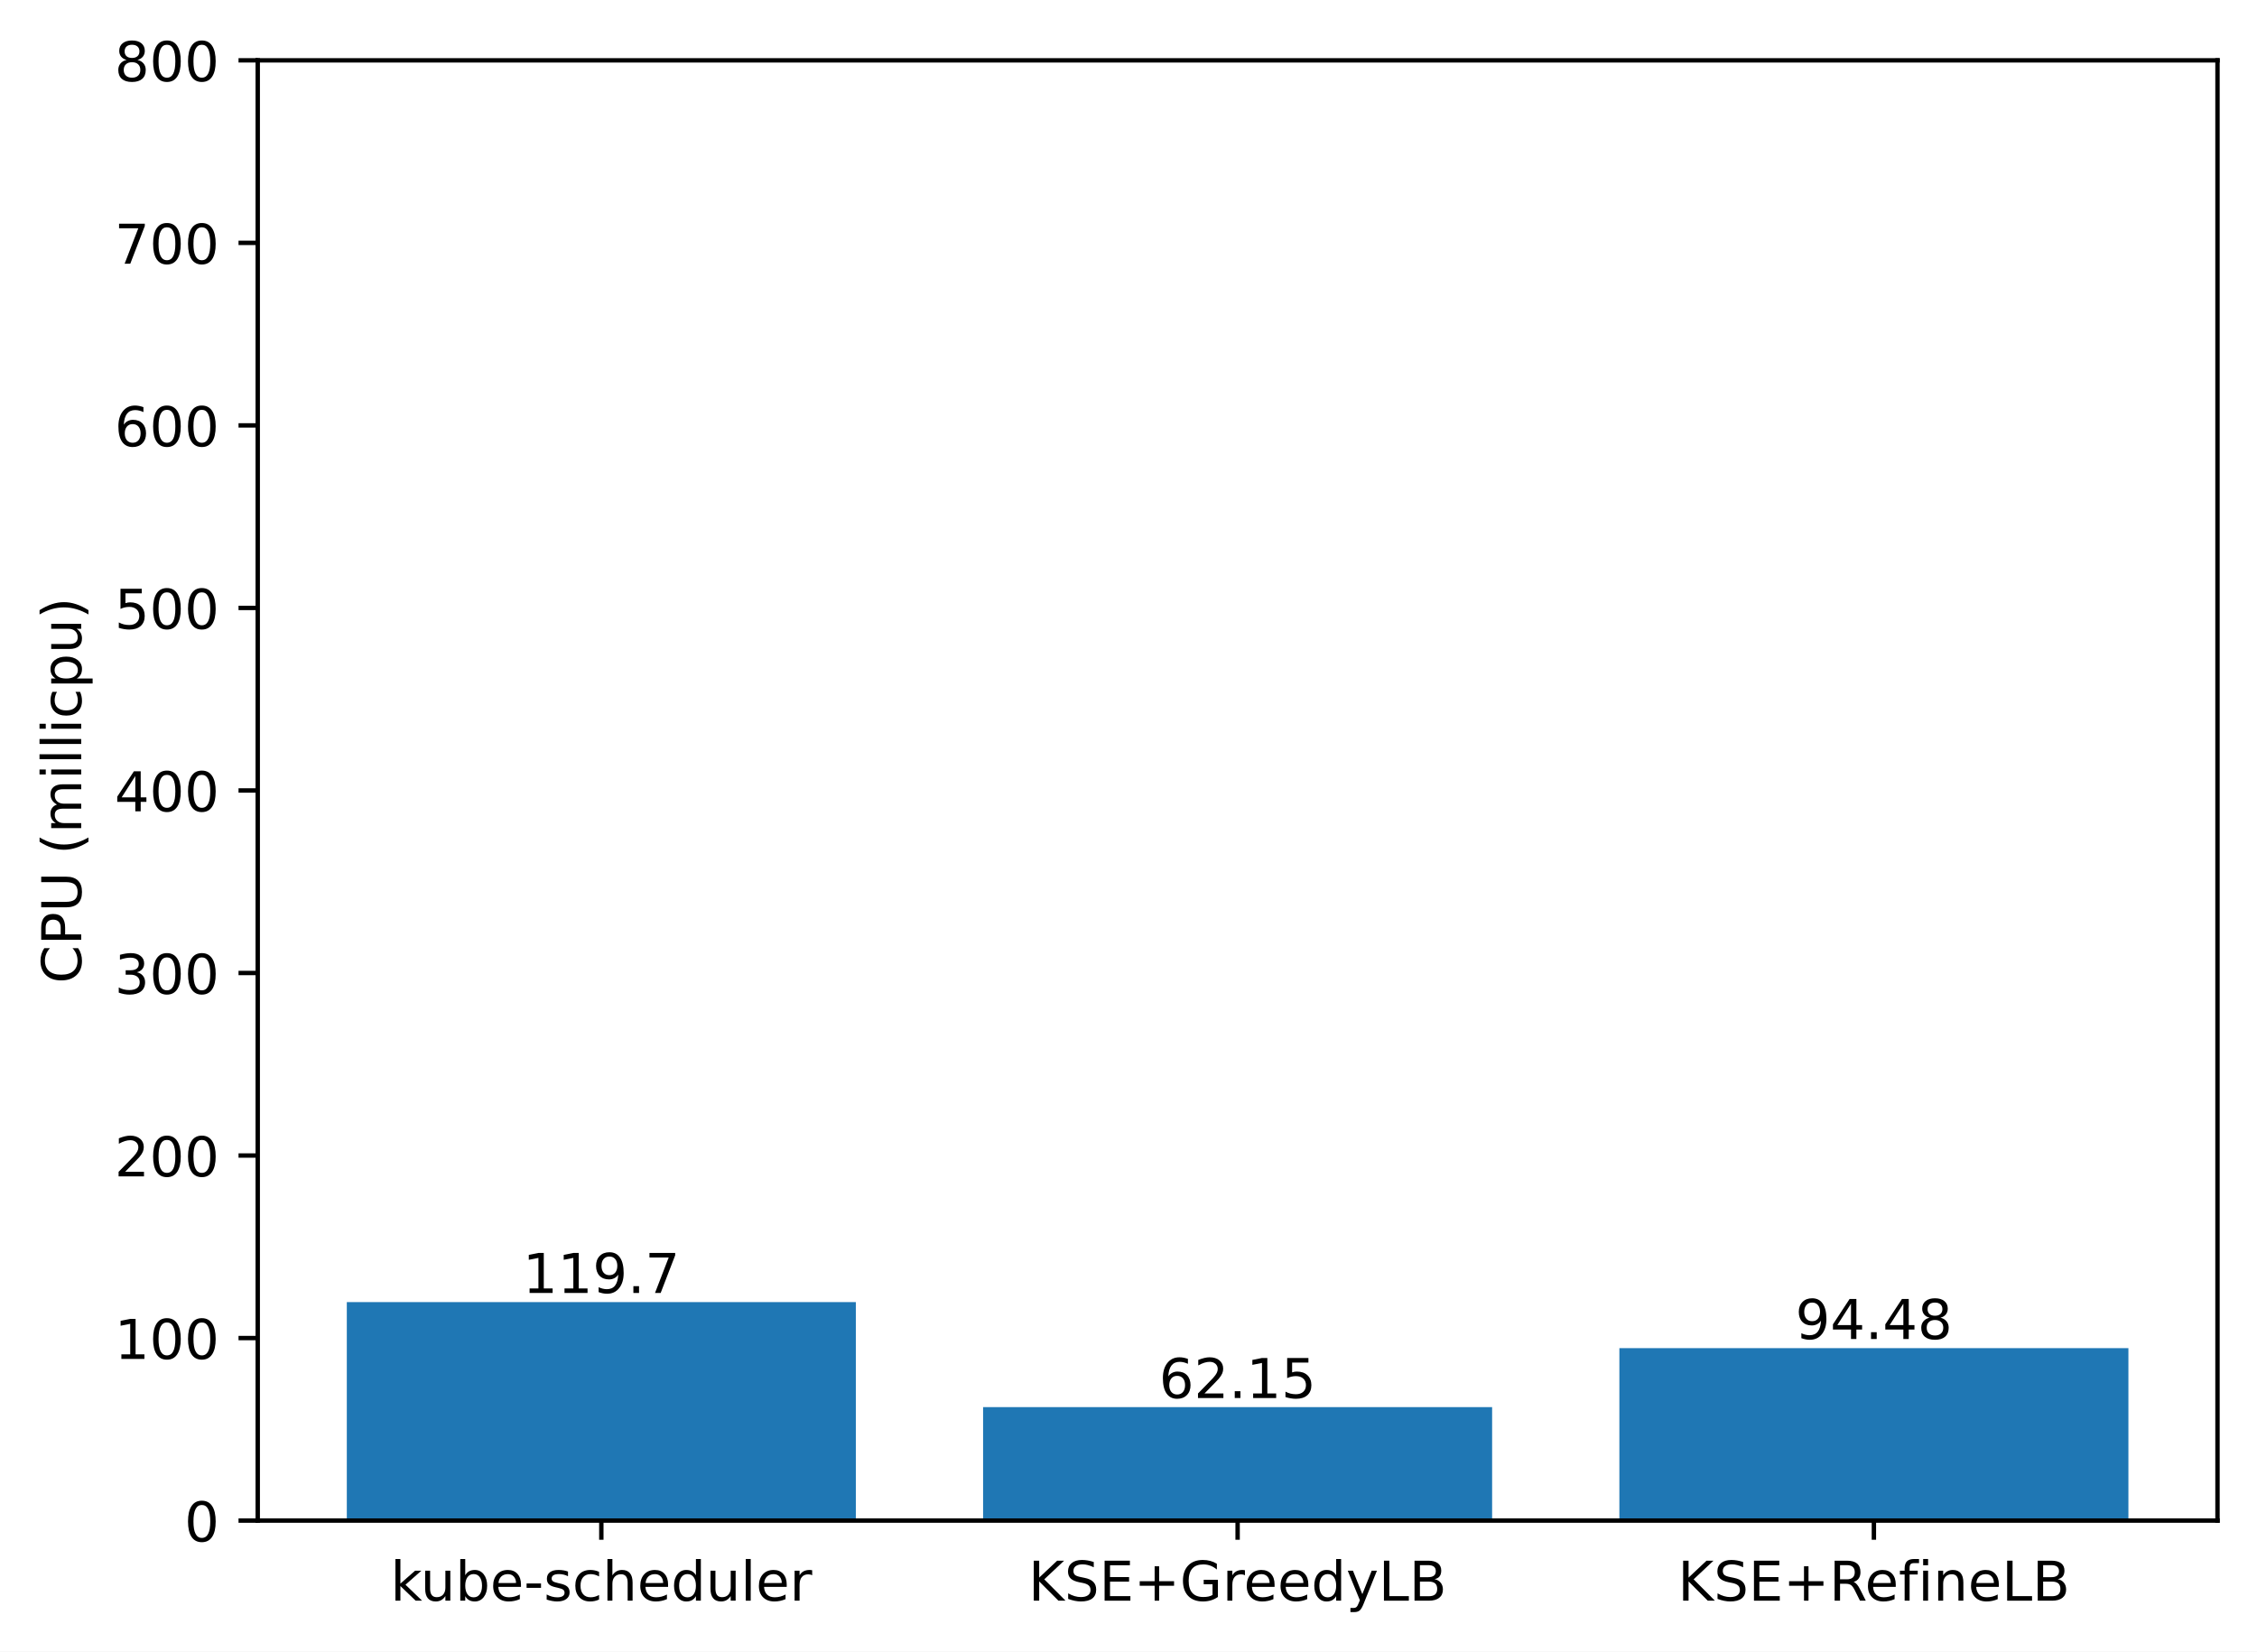
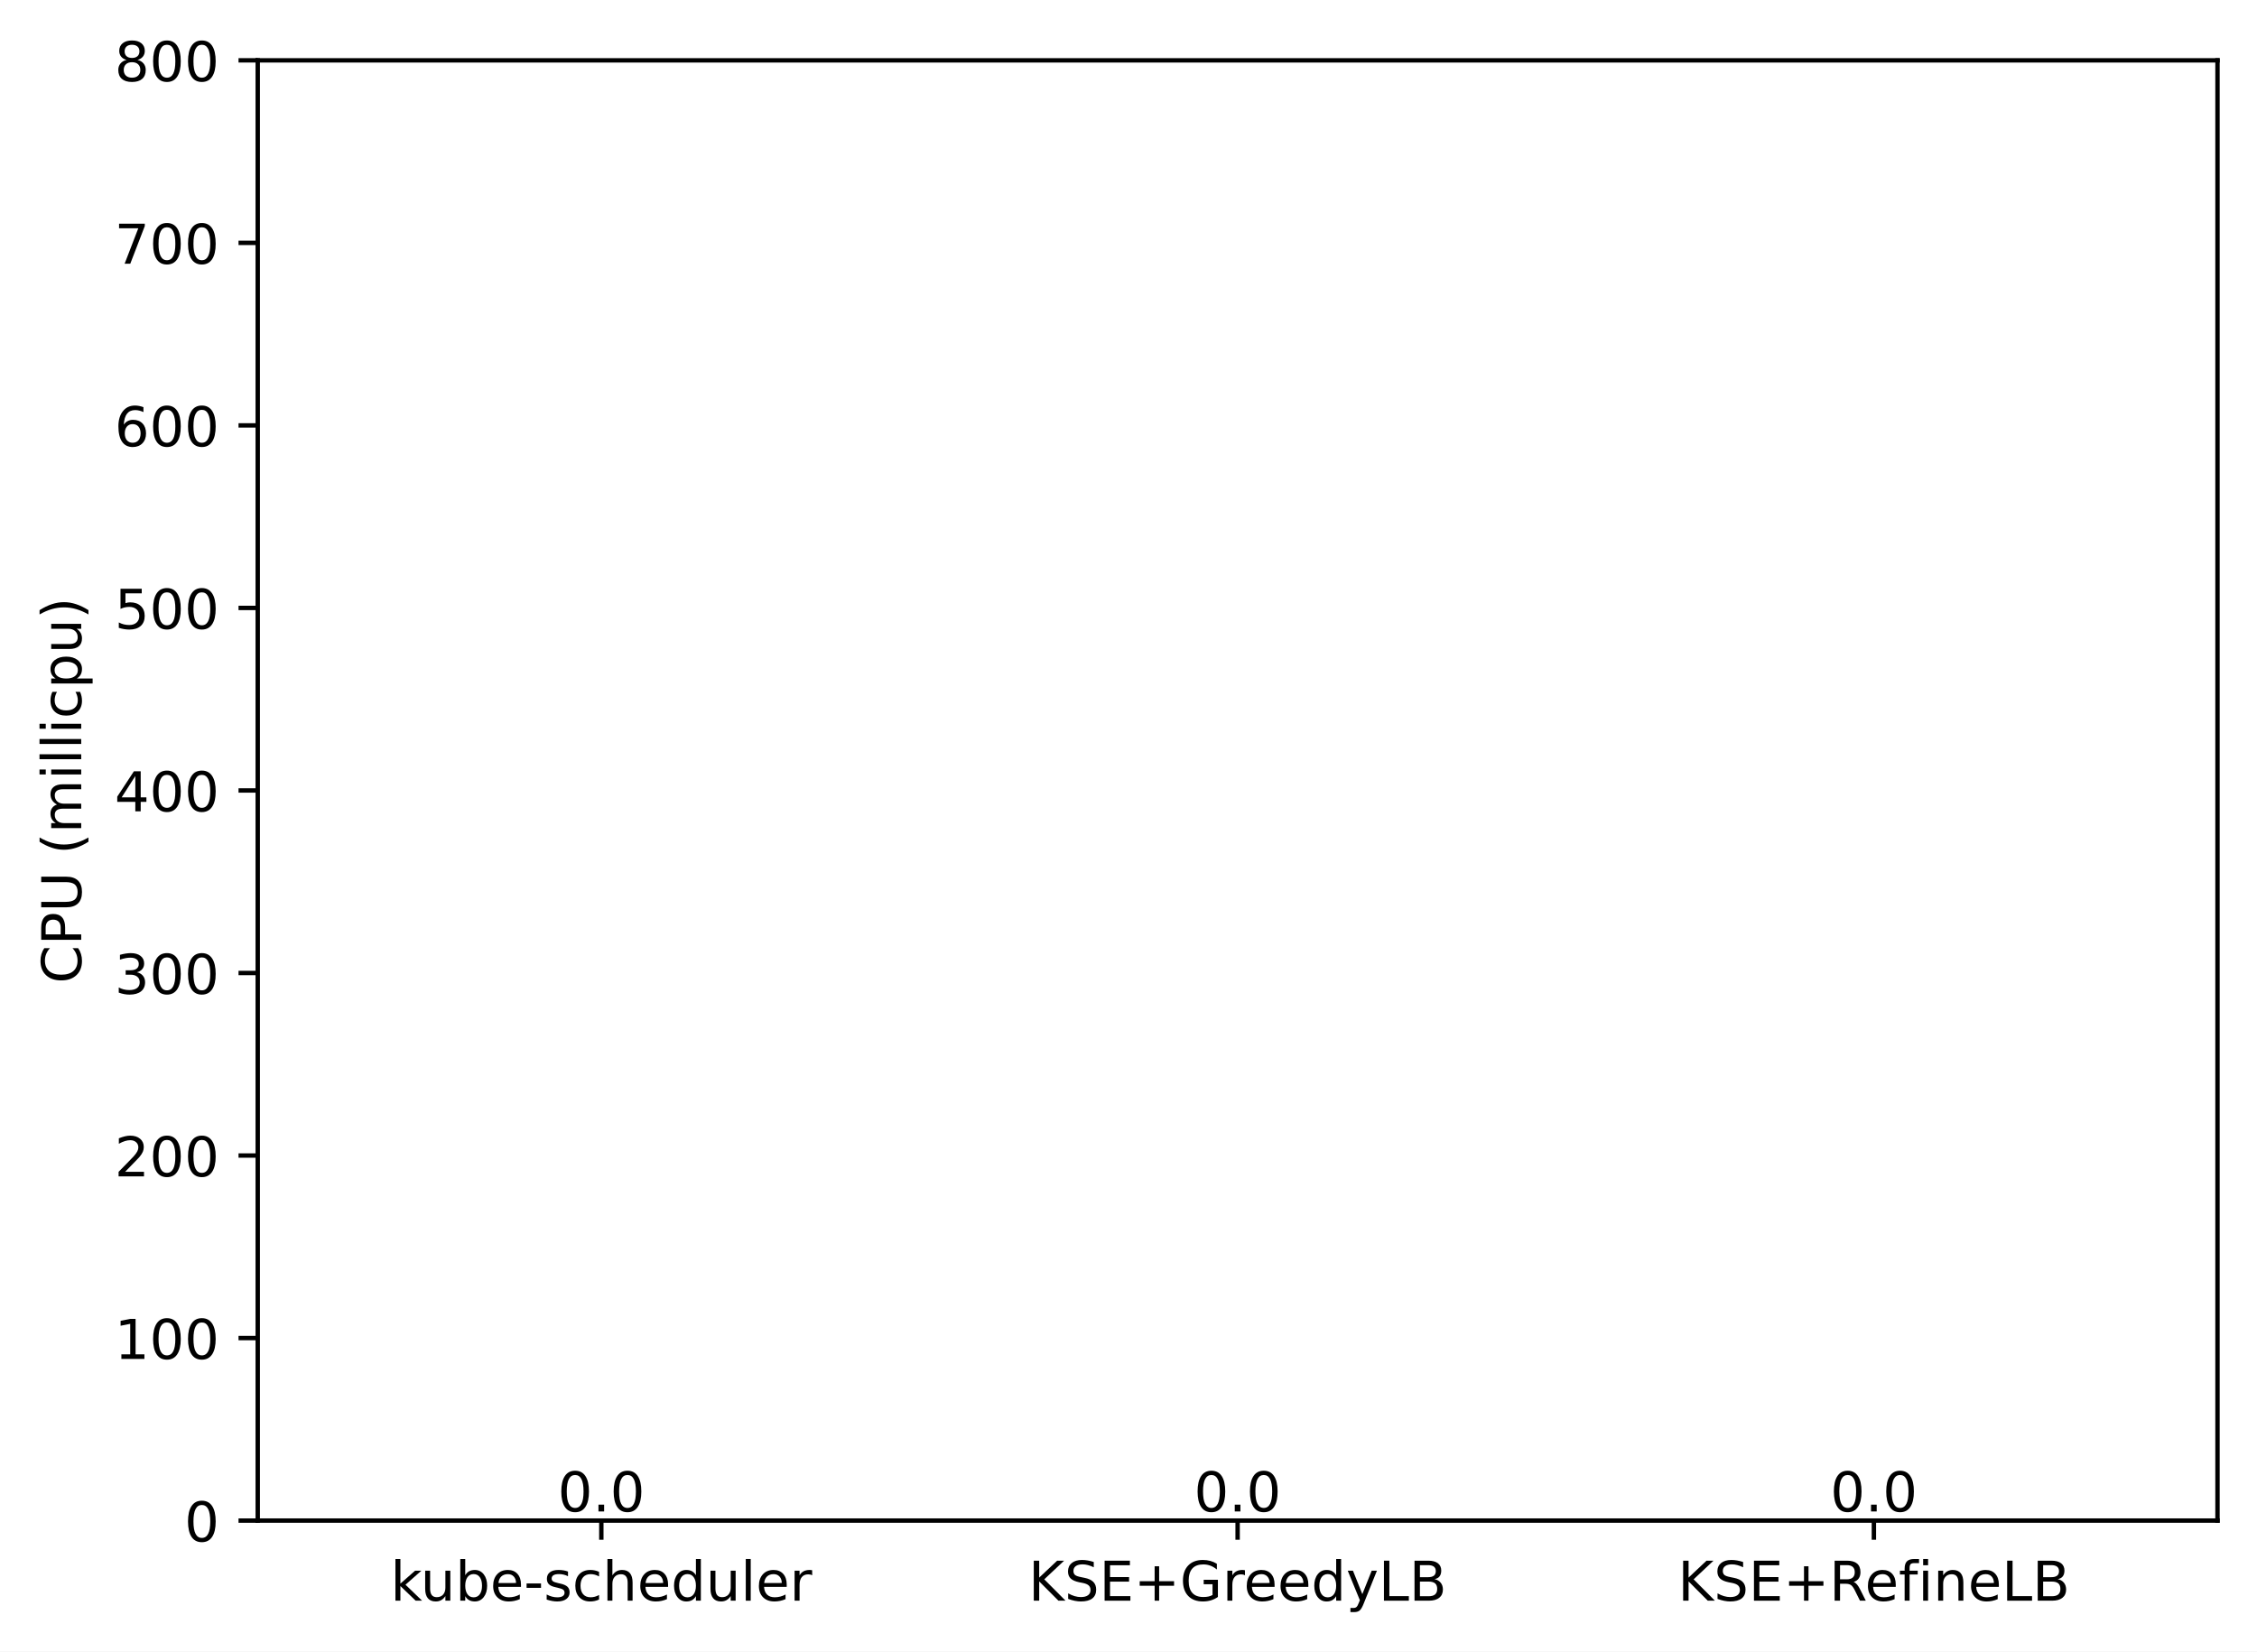
<svg xmlns="http://www.w3.org/2000/svg" xmlns:xlink="http://www.w3.org/1999/xlink" width="411.286pt" height="300.989pt" viewBox="0 0 411.286 300.989" version="1.1">
  <defs>
    <style type="text/css">*{stroke-linejoin: round; stroke-linecap: butt}</style>
  </defs>
  <g id="figure_1">
    <g id="patch_1">
      <path d="M 0 300.989  L 411.286 300.989  L 411.286 0  L 0 0  z " style="fill: #ffffff" />
    </g>
    <g id="axes_1">
      <g id="patch_2">
        <path d="M 46.966 277.111  L 404.086 277.111  L 404.086 10.999  L 46.966 10.999  z " style="fill: #ffffff" />
      </g>
      <g id="patch_3">
-         <path d="M 63.198 277.111  L 155.957 277.111  L 155.957 237.294  L 63.198 237.294  z " clip-path="url(#p9390f62d6c)" style="fill: #1f77b4" />
+         <path d="M 63.198 277.111  L 155.957 277.111  L 155.957 277.111  L 63.198 277.111  z " clip-path="url(#p307645a137)" style="fill: #1f77b4" />
      </g>
      <g id="patch_4">
-         <path d="M 179.146 277.111  L 271.905 277.111  L 271.905 256.438  L 179.146 256.438  z " clip-path="url(#p9390f62d6c)" style="fill: #1f77b4" />
+         <path d="M 179.146 277.111  L 271.905 277.111  L 271.905 277.111  L 179.146 277.111  z " clip-path="url(#p307645a137)" style="fill: #1f77b4" />
      </g>
      <g id="patch_5">
-         <path d="M 295.094 277.111  L 387.853 277.111  L 387.853 245.683  L 295.094 245.683  z " clip-path="url(#p9390f62d6c)" style="fill: #1f77b4" />
+         <path d="M 295.094 277.111  L 387.853 277.111  L 387.853 277.111  L 295.094 277.111  z " clip-path="url(#p307645a137)" style="fill: #1f77b4" />
      </g>
      <g id="matplotlib.axis_1">
        <g id="xtick_1">
          <g id="line2d_1">
            <defs>
-               <path id="mf1b1a6fa99" d="M 0 0  L 0 3.5  " style="stroke: #000000; stroke-width: 0.8" />
+               <path id="mb9142b4f6b" d="M 0 0  L 0 3.5  " style="stroke: #000000; stroke-width: 0.8" />
            </defs>
            <g>
-               <use xlink:href="#mf1b1a6fa99" x="109.578" y="277.111" style="stroke: #000000; stroke-width: 0.8" />
+               <use xlink:href="#mb9142b4f6b" x="109.578" y="277.111" style="stroke: #000000; stroke-width: 0.8" />
            </g>
          </g>
          <g id="text_1">
            <g transform="translate(71.15179 291.7097)scale(0.1 -0.1)">
              <defs>
                <path id="DejaVuSans-6b" d="M 581 4863  L 1159 4863  L 1159 1991  L 2875 3500  L 3609 3500  L 1753 1863  L 3688 0  L 2938 0  L 1159 1709  L 1159 0  L 581 0  L 581 4863  z " transform="scale(0.015625)" />
                <path id="DejaVuSans-75" d="M 544 1381  L 544 3500  L 1119 3500  L 1119 1403  Q 1119 906 1312 657  Q 1506 409 1894 409  Q 2359 409 2629 706  Q 2900 1003 2900 1516  L 2900 3500  L 3475 3500  L 3475 0  L 2900 0  L 2900 538  Q 2691 219 2414 64  Q 2138 -91 1772 -91  Q 1169 -91 856 284  Q 544 659 544 1381  z M 1991 3584  L 1991 3584  z " transform="scale(0.015625)" />
                <path id="DejaVuSans-62" d="M 3116 1747  Q 3116 2381 2855 2742  Q 2594 3103 2138 3103  Q 1681 3103 1420 2742  Q 1159 2381 1159 1747  Q 1159 1113 1420 752  Q 1681 391 2138 391  Q 2594 391 2855 752  Q 3116 1113 3116 1747  z M 1159 2969  Q 1341 3281 1617 3432  Q 1894 3584 2278 3584  Q 2916 3584 3314 3078  Q 3713 2572 3713 1747  Q 3713 922 3314 415  Q 2916 -91 2278 -91  Q 1894 -91 1617 61  Q 1341 213 1159 525  L 1159 0  L 581 0  L 581 4863  L 1159 4863  L 1159 2969  z " transform="scale(0.015625)" />
                <path id="DejaVuSans-65" d="M 3597 1894  L 3597 1613  L 953 1613  Q 991 1019 1311 708  Q 1631 397 2203 397  Q 2534 397 2845 478  Q 3156 559 3463 722  L 3463 178  Q 3153 47 2828 -22  Q 2503 -91 2169 -91  Q 1331 -91 842 396  Q 353 884 353 1716  Q 353 2575 817 3079  Q 1281 3584 2069 3584  Q 2775 3584 3186 3129  Q 3597 2675 3597 1894  z M 3022 2063  Q 3016 2534 2758 2815  Q 2500 3097 2075 3097  Q 1594 3097 1305 2825  Q 1016 2553 972 2059  L 3022 2063  z " transform="scale(0.015625)" />
                <path id="DejaVuSans-2d" d="M 313 2009  L 1997 2009  L 1997 1497  L 313 1497  L 313 2009  z " transform="scale(0.015625)" />
                <path id="DejaVuSans-73" d="M 2834 3397  L 2834 2853  Q 2591 2978 2328 3040  Q 2066 3103 1784 3103  Q 1356 3103 1142 2972  Q 928 2841 928 2578  Q 928 2378 1081 2264  Q 1234 2150 1697 2047  L 1894 2003  Q 2506 1872 2764 1633  Q 3022 1394 3022 966  Q 3022 478 2636 193  Q 2250 -91 1575 -91  Q 1294 -91 989 -36  Q 684 19 347 128  L 347 722  Q 666 556 975 473  Q 1284 391 1588 391  Q 1994 391 2212 530  Q 2431 669 2431 922  Q 2431 1156 2273 1281  Q 2116 1406 1581 1522  L 1381 1569  Q 847 1681 609 1914  Q 372 2147 372 2553  Q 372 3047 722 3315  Q 1072 3584 1716 3584  Q 2034 3584 2315 3537  Q 2597 3491 2834 3397  z " transform="scale(0.015625)" />
                <path id="DejaVuSans-63" d="M 3122 3366  L 3122 2828  Q 2878 2963 2633 3030  Q 2388 3097 2138 3097  Q 1578 3097 1268 2742  Q 959 2388 959 1747  Q 959 1106 1268 751  Q 1578 397 2138 397  Q 2388 397 2633 464  Q 2878 531 3122 666  L 3122 134  Q 2881 22 2623 -34  Q 2366 -91 2075 -91  Q 1284 -91 818 406  Q 353 903 353 1747  Q 353 2603 823 3093  Q 1294 3584 2113 3584  Q 2378 3584 2631 3529  Q 2884 3475 3122 3366  z " transform="scale(0.015625)" />
                <path id="DejaVuSans-68" d="M 3513 2113  L 3513 0  L 2938 0  L 2938 2094  Q 2938 2591 2744 2837  Q 2550 3084 2163 3084  Q 1697 3084 1428 2787  Q 1159 2491 1159 1978  L 1159 0  L 581 0  L 581 4863  L 1159 4863  L 1159 2956  Q 1366 3272 1645 3428  Q 1925 3584 2291 3584  Q 2894 3584 3203 3211  Q 3513 2838 3513 2113  z " transform="scale(0.015625)" />
                <path id="DejaVuSans-64" d="M 2906 2969  L 2906 4863  L 3481 4863  L 3481 0  L 2906 0  L 2906 525  Q 2725 213 2448 61  Q 2172 -91 1784 -91  Q 1150 -91 751 415  Q 353 922 353 1747  Q 353 2572 751 3078  Q 1150 3584 1784 3584  Q 2172 3584 2448 3432  Q 2725 3281 2906 2969  z M 947 1747  Q 947 1113 1208 752  Q 1469 391 1925 391  Q 2381 391 2643 752  Q 2906 1113 2906 1747  Q 2906 2381 2643 2742  Q 2381 3103 1925 3103  Q 1469 3103 1208 2742  Q 947 2381 947 1747  z " transform="scale(0.015625)" />
                <path id="DejaVuSans-6c" d="M 603 4863  L 1178 4863  L 1178 0  L 603 0  L 603 4863  z " transform="scale(0.015625)" />
                <path id="DejaVuSans-72" d="M 2631 2963  Q 2534 3019 2420 3045  Q 2306 3072 2169 3072  Q 1681 3072 1420 2755  Q 1159 2438 1159 1844  L 1159 0  L 581 0  L 581 3500  L 1159 3500  L 1159 2956  Q 1341 3275 1631 3429  Q 1922 3584 2338 3584  Q 2397 3584 2469 3576  Q 2541 3569 2628 3553  L 2631 2963  z " transform="scale(0.015625)" />
              </defs>
              <use xlink:href="#DejaVuSans-6b" />
              <use xlink:href="#DejaVuSans-75" x="54.785" />
              <use xlink:href="#DejaVuSans-62" x="118.164" />
              <use xlink:href="#DejaVuSans-65" x="181.641" />
              <use xlink:href="#DejaVuSans-2d" x="243.164" />
              <use xlink:href="#DejaVuSans-73" x="279.248" />
              <use xlink:href="#DejaVuSans-63" x="331.348" />
              <use xlink:href="#DejaVuSans-68" x="386.328" />
              <use xlink:href="#DejaVuSans-65" x="449.707" />
              <use xlink:href="#DejaVuSans-64" x="511.23" />
              <use xlink:href="#DejaVuSans-75" x="574.707" />
              <use xlink:href="#DejaVuSans-6c" x="638.086" />
              <use xlink:href="#DejaVuSans-65" x="665.869" />
              <use xlink:href="#DejaVuSans-72" x="727.393" />
            </g>
          </g>
        </g>
        <g id="xtick_2">
          <g id="line2d_2">
            <g>
-               <use xlink:href="#mf1b1a6fa99" x="225.526" y="277.111" style="stroke: #000000; stroke-width: 0.8" />
+               <use xlink:href="#mb9142b4f6b" x="225.526" y="277.111" style="stroke: #000000; stroke-width: 0.8" />
            </g>
          </g>
          <g id="text_2">
            <g transform="translate(187.403 291.7097)scale(0.1 -0.1)">
              <defs>
                <path id="DejaVuSans-4b" d="M 628 4666  L 1259 4666  L 1259 2694  L 3353 4666  L 4166 4666  L 1850 2491  L 4331 0  L 3500 0  L 1259 2247  L 1259 0  L 628 0  L 628 4666  z " transform="scale(0.015625)" />
                <path id="DejaVuSans-53" d="M 3425 4513  L 3425 3897  Q 3066 4069 2747 4153  Q 2428 4238 2131 4238  Q 1616 4238 1336 4038  Q 1056 3838 1056 3469  Q 1056 3159 1242 3001  Q 1428 2844 1947 2747  L 2328 2669  Q 3034 2534 3370 2195  Q 3706 1856 3706 1288  Q 3706 609 3251 259  Q 2797 -91 1919 -91  Q 1588 -91 1214 -16  Q 841 59 441 206  L 441 856  Q 825 641 1194 531  Q 1563 422 1919 422  Q 2459 422 2753 634  Q 3047 847 3047 1241  Q 3047 1584 2836 1778  Q 2625 1972 2144 2069  L 1759 2144  Q 1053 2284 737 2584  Q 422 2884 422 3419  Q 422 4038 858 4394  Q 1294 4750 2059 4750  Q 2388 4750 2728 4690  Q 3069 4631 3425 4513  z " transform="scale(0.015625)" />
                <path id="DejaVuSans-45" d="M 628 4666  L 3578 4666  L 3578 4134  L 1259 4134  L 1259 2753  L 3481 2753  L 3481 2222  L 1259 2222  L 1259 531  L 3634 531  L 3634 0  L 628 0  L 628 4666  z " transform="scale(0.015625)" />
                <path id="DejaVuSans-2b" d="M 2944 4013  L 2944 2272  L 4684 2272  L 4684 1741  L 2944 1741  L 2944 0  L 2419 0  L 2419 1741  L 678 1741  L 678 2272  L 2419 2272  L 2419 4013  L 2944 4013  z " transform="scale(0.015625)" />
                <path id="DejaVuSans-47" d="M 3809 666  L 3809 1919  L 2778 1919  L 2778 2438  L 4434 2438  L 4434 434  Q 4069 175 3628 42  Q 3188 -91 2688 -91  Q 1594 -91 976 548  Q 359 1188 359 2328  Q 359 3472 976 4111  Q 1594 4750 2688 4750  Q 3144 4750 3555 4637  Q 3966 4525 4313 4306  L 4313 3634  Q 3963 3931 3569 4081  Q 3175 4231 2741 4231  Q 1884 4231 1454 3753  Q 1025 3275 1025 2328  Q 1025 1384 1454 906  Q 1884 428 2741 428  Q 3075 428 3337 486  Q 3600 544 3809 666  z " transform="scale(0.015625)" />
                <path id="DejaVuSans-79" d="M 2059 -325  Q 1816 -950 1584 -1140  Q 1353 -1331 966 -1331  L 506 -1331  L 506 -850  L 844 -850  Q 1081 -850 1212 -737  Q 1344 -625 1503 -206  L 1606 56  L 191 3500  L 800 3500  L 1894 763  L 2988 3500  L 3597 3500  L 2059 -325  z " transform="scale(0.015625)" />
                <path id="DejaVuSans-4c" d="M 628 4666  L 1259 4666  L 1259 531  L 3531 531  L 3531 0  L 628 0  L 628 4666  z " transform="scale(0.015625)" />
                <path id="DejaVuSans-42" d="M 1259 2228  L 1259 519  L 2272 519  Q 2781 519 3026 730  Q 3272 941 3272 1375  Q 3272 1813 3026 2020  Q 2781 2228 2272 2228  L 1259 2228  z M 1259 4147  L 1259 2741  L 2194 2741  Q 2656 2741 2882 2914  Q 3109 3088 3109 3444  Q 3109 3797 2882 3972  Q 2656 4147 2194 4147  L 1259 4147  z M 628 4666  L 2241 4666  Q 2963 4666 3353 4366  Q 3744 4066 3744 3513  Q 3744 3084 3544 2831  Q 3344 2578 2956 2516  Q 3422 2416 3680 2098  Q 3938 1781 3938 1306  Q 3938 681 3513 340  Q 3088 0 2303 0  L 628 0  L 628 4666  z " transform="scale(0.015625)" />
              </defs>
              <use xlink:href="#DejaVuSans-4b" />
              <use xlink:href="#DejaVuSans-53" x="65.576" />
              <use xlink:href="#DejaVuSans-45" x="129.053" />
              <use xlink:href="#DejaVuSans-2b" x="192.236" />
              <use xlink:href="#DejaVuSans-47" x="276.025" />
              <use xlink:href="#DejaVuSans-72" x="353.516" />
              <use xlink:href="#DejaVuSans-65" x="392.379" />
              <use xlink:href="#DejaVuSans-65" x="453.902" />
              <use xlink:href="#DejaVuSans-64" x="515.426" />
              <use xlink:href="#DejaVuSans-79" x="578.902" />
              <use xlink:href="#DejaVuSans-4c" x="638.082" />
              <use xlink:href="#DejaVuSans-42" x="693.795" />
            </g>
          </g>
        </g>
        <g id="xtick_3">
          <g id="line2d_3">
            <g>
-               <use xlink:href="#mf1b1a6fa99" x="341.474" y="277.111" style="stroke: #000000; stroke-width: 0.8" />
+               <use xlink:href="#mb9142b4f6b" x="341.474" y="277.111" style="stroke: #000000; stroke-width: 0.8" />
            </g>
          </g>
          <g id="text_3">
            <g transform="translate(305.7346 291.7097)scale(0.1 -0.1)">
              <defs>
                <path id="DejaVuSans-52" d="M 2841 2188  Q 3044 2119 3236 1894  Q 3428 1669 3622 1275  L 4263 0  L 3584 0  L 2988 1197  Q 2756 1666 2539 1819  Q 2322 1972 1947 1972  L 1259 1972  L 1259 0  L 628 0  L 628 4666  L 2053 4666  Q 2853 4666 3247 4331  Q 3641 3997 3641 3322  Q 3641 2881 3436 2590  Q 3231 2300 2841 2188  z M 1259 4147  L 1259 2491  L 2053 2491  Q 2509 2491 2742 2702  Q 2975 2913 2975 3322  Q 2975 3731 2742 3939  Q 2509 4147 2053 4147  L 1259 4147  z " transform="scale(0.015625)" />
                <path id="DejaVuSans-66" d="M 2375 4863  L 2375 4384  L 1825 4384  Q 1516 4384 1395 4259  Q 1275 4134 1275 3809  L 1275 3500  L 2222 3500  L 2222 3053  L 1275 3053  L 1275 0  L 697 0  L 697 3053  L 147 3053  L 147 3500  L 697 3500  L 697 3744  Q 697 4328 969 4595  Q 1241 4863 1831 4863  L 2375 4863  z " transform="scale(0.015625)" />
                <path id="DejaVuSans-69" d="M 603 3500  L 1178 3500  L 1178 0  L 603 0  L 603 3500  z M 603 4863  L 1178 4863  L 1178 4134  L 603 4134  L 603 4863  z " transform="scale(0.015625)" />
                <path id="DejaVuSans-6e" d="M 3513 2113  L 3513 0  L 2938 0  L 2938 2094  Q 2938 2591 2744 2837  Q 2550 3084 2163 3084  Q 1697 3084 1428 2787  Q 1159 2491 1159 1978  L 1159 0  L 581 0  L 581 3500  L 1159 3500  L 1159 2956  Q 1366 3272 1645 3428  Q 1925 3584 2291 3584  Q 2894 3584 3203 3211  Q 3513 2838 3513 2113  z " transform="scale(0.015625)" />
              </defs>
              <use xlink:href="#DejaVuSans-4b" />
              <use xlink:href="#DejaVuSans-53" x="65.576" />
              <use xlink:href="#DejaVuSans-45" x="129.053" />
              <use xlink:href="#DejaVuSans-2b" x="192.236" />
              <use xlink:href="#DejaVuSans-52" x="276.025" />
              <use xlink:href="#DejaVuSans-65" x="341.008" />
              <use xlink:href="#DejaVuSans-66" x="402.531" />
              <use xlink:href="#DejaVuSans-69" x="437.736" />
              <use xlink:href="#DejaVuSans-6e" x="465.52" />
              <use xlink:href="#DejaVuSans-65" x="528.898" />
              <use xlink:href="#DejaVuSans-4c" x="590.422" />
              <use xlink:href="#DejaVuSans-42" x="646.135" />
            </g>
          </g>
        </g>
      </g>
      <g id="matplotlib.axis_2">
        <g id="ytick_1">
          <g id="line2d_4">
            <defs>
-               <path id="mdb31644969" d="M 0 0  L -3.5 0  " style="stroke: #000000; stroke-width: 0.8" />
+               <path id="mb9baa86fd7" d="M 0 0  L -3.5 0  " style="stroke: #000000; stroke-width: 0.8" />
            </defs>
            <g>
-               <use xlink:href="#mdb31644969" x="46.966" y="277.111" style="stroke: #000000; stroke-width: 0.8" />
+               <use xlink:href="#mb9baa86fd7" x="46.966" y="277.111" style="stroke: #000000; stroke-width: 0.8" />
            </g>
          </g>
          <g id="text_4">
            <g transform="translate(33.60312 280.9104)scale(0.1 -0.1)">
              <defs>
                <path id="DejaVuSans-30" d="M 2034 4250  Q 1547 4250 1301 3770  Q 1056 3291 1056 2328  Q 1056 1369 1301 889  Q 1547 409 2034 409  Q 2525 409 2770 889  Q 3016 1369 3016 2328  Q 3016 3291 2770 3770  Q 2525 4250 2034 4250  z M 2034 4750  Q 2819 4750 3233 4129  Q 3647 3509 3647 2328  Q 3647 1150 3233 529  Q 2819 -91 2034 -91  Q 1250 -91 836 529  Q 422 1150 422 2328  Q 422 3509 836 4129  Q 1250 4750 2034 4750  z " transform="scale(0.015625)" />
              </defs>
              <use xlink:href="#DejaVuSans-30" />
            </g>
          </g>
        </g>
        <g id="ytick_2">
          <g id="line2d_5">
            <g>
-               <use xlink:href="#mdb31644969" x="46.966" y="243.847" style="stroke: #000000; stroke-width: 0.8" />
+               <use xlink:href="#mb9baa86fd7" x="46.966" y="243.847" style="stroke: #000000; stroke-width: 0.8" />
            </g>
          </g>
          <g id="text_5">
            <g transform="translate(20.87813 247.6464)scale(0.1 -0.1)">
              <defs>
                <path id="DejaVuSans-31" d="M 794 531  L 1825 531  L 1825 4091  L 703 3866  L 703 4441  L 1819 4666  L 2450 4666  L 2450 531  L 3481 531  L 3481 0  L 794 0  L 794 531  z " transform="scale(0.015625)" />
              </defs>
              <use xlink:href="#DejaVuSans-31" />
              <use xlink:href="#DejaVuSans-30" x="63.623" />
              <use xlink:href="#DejaVuSans-30" x="127.246" />
            </g>
          </g>
        </g>
        <g id="ytick_3">
          <g id="line2d_6">
            <g>
-               <use xlink:href="#mdb31644969" x="46.966" y="210.583" style="stroke: #000000; stroke-width: 0.8" />
+               <use xlink:href="#mb9baa86fd7" x="46.966" y="210.583" style="stroke: #000000; stroke-width: 0.8" />
            </g>
          </g>
          <g id="text_6">
            <g transform="translate(20.87813 214.3824)scale(0.1 -0.1)">
              <defs>
                <path id="DejaVuSans-32" d="M 1228 531  L 3431 531  L 3431 0  L 469 0  L 469 531  Q 828 903 1448 1529  Q 2069 2156 2228 2338  Q 2531 2678 2651 2914  Q 2772 3150 2772 3378  Q 2772 3750 2511 3984  Q 2250 4219 1831 4219  Q 1534 4219 1204 4116  Q 875 4013 500 3803  L 500 4441  Q 881 4594 1212 4672  Q 1544 4750 1819 4750  Q 2544 4750 2975 4387  Q 3406 4025 3406 3419  Q 3406 3131 3298 2873  Q 3191 2616 2906 2266  Q 2828 2175 2409 1742  Q 1991 1309 1228 531  z " transform="scale(0.015625)" />
              </defs>
              <use xlink:href="#DejaVuSans-32" />
              <use xlink:href="#DejaVuSans-30" x="63.623" />
              <use xlink:href="#DejaVuSans-30" x="127.246" />
            </g>
          </g>
        </g>
        <g id="ytick_4">
          <g id="line2d_7">
            <g>
-               <use xlink:href="#mdb31644969" x="46.966" y="177.319" style="stroke: #000000; stroke-width: 0.8" />
+               <use xlink:href="#mb9baa86fd7" x="46.966" y="177.319" style="stroke: #000000; stroke-width: 0.8" />
            </g>
          </g>
          <g id="text_7">
            <g transform="translate(20.87813 181.1184)scale(0.1 -0.1)">
              <defs>
                <path id="DejaVuSans-33" d="M 2597 2516  Q 3050 2419 3304 2112  Q 3559 1806 3559 1356  Q 3559 666 3084 287  Q 2609 -91 1734 -91  Q 1441 -91 1130 -33  Q 819 25 488 141  L 488 750  Q 750 597 1062 519  Q 1375 441 1716 441  Q 2309 441 2620 675  Q 2931 909 2931 1356  Q 2931 1769 2642 2001  Q 2353 2234 1838 2234  L 1294 2234  L 1294 2753  L 1863 2753  Q 2328 2753 2575 2939  Q 2822 3125 2822 3475  Q 2822 3834 2567 4026  Q 2313 4219 1838 4219  Q 1578 4219 1281 4162  Q 984 4106 628 3988  L 628 4550  Q 988 4650 1302 4700  Q 1616 4750 1894 4750  Q 2613 4750 3031 4423  Q 3450 4097 3450 3541  Q 3450 3153 3228 2886  Q 3006 2619 2597 2516  z " transform="scale(0.015625)" />
              </defs>
              <use xlink:href="#DejaVuSans-33" />
              <use xlink:href="#DejaVuSans-30" x="63.623" />
              <use xlink:href="#DejaVuSans-30" x="127.246" />
            </g>
          </g>
        </g>
        <g id="ytick_5">
          <g id="line2d_8">
            <g>
-               <use xlink:href="#mdb31644969" x="46.966" y="144.055" style="stroke: #000000; stroke-width: 0.8" />
+               <use xlink:href="#mb9baa86fd7" x="46.966" y="144.055" style="stroke: #000000; stroke-width: 0.8" />
            </g>
          </g>
          <g id="text_8">
            <g transform="translate(20.87813 147.8544)scale(0.1 -0.1)">
              <defs>
                <path id="DejaVuSans-34" d="M 2419 4116  L 825 1625  L 2419 1625  L 2419 4116  z M 2253 4666  L 3047 4666  L 3047 1625  L 3713 1625  L 3713 1100  L 3047 1100  L 3047 0  L 2419 0  L 2419 1100  L 313 1100  L 313 1709  L 2253 4666  z " transform="scale(0.015625)" />
              </defs>
              <use xlink:href="#DejaVuSans-34" />
              <use xlink:href="#DejaVuSans-30" x="63.623" />
              <use xlink:href="#DejaVuSans-30" x="127.246" />
            </g>
          </g>
        </g>
        <g id="ytick_6">
          <g id="line2d_9">
            <g>
-               <use xlink:href="#mdb31644969" x="46.966" y="110.791" style="stroke: #000000; stroke-width: 0.8" />
+               <use xlink:href="#mb9baa86fd7" x="46.966" y="110.791" style="stroke: #000000; stroke-width: 0.8" />
            </g>
          </g>
          <g id="text_9">
            <g transform="translate(20.87813 114.5904)scale(0.1 -0.1)">
              <defs>
                <path id="DejaVuSans-35" d="M 691 4666  L 3169 4666  L 3169 4134  L 1269 4134  L 1269 2991  Q 1406 3038 1543 3061  Q 1681 3084 1819 3084  Q 2600 3084 3056 2656  Q 3513 2228 3513 1497  Q 3513 744 3044 326  Q 2575 -91 1722 -91  Q 1428 -91 1123 -41  Q 819 9 494 109  L 494 744  Q 775 591 1075 516  Q 1375 441 1709 441  Q 2250 441 2565 725  Q 2881 1009 2881 1497  Q 2881 1984 2565 2268  Q 2250 2553 1709 2553  Q 1456 2553 1204 2497  Q 953 2441 691 2322  L 691 4666  z " transform="scale(0.015625)" />
              </defs>
              <use xlink:href="#DejaVuSans-35" />
              <use xlink:href="#DejaVuSans-30" x="63.623" />
              <use xlink:href="#DejaVuSans-30" x="127.246" />
            </g>
          </g>
        </g>
        <g id="ytick_7">
          <g id="line2d_10">
            <g>
-               <use xlink:href="#mdb31644969" x="46.966" y="77.527" style="stroke: #000000; stroke-width: 0.8" />
+               <use xlink:href="#mb9baa86fd7" x="46.966" y="77.527" style="stroke: #000000; stroke-width: 0.8" />
            </g>
          </g>
          <g id="text_10">
            <g transform="translate(20.87813 81.32644)scale(0.1 -0.1)">
              <defs>
                <path id="DejaVuSans-36" d="M 2113 2584  Q 1688 2584 1439 2293  Q 1191 2003 1191 1497  Q 1191 994 1439 701  Q 1688 409 2113 409  Q 2538 409 2786 701  Q 3034 994 3034 1497  Q 3034 2003 2786 2293  Q 2538 2584 2113 2584  z M 3366 4563  L 3366 3988  Q 3128 4100 2886 4159  Q 2644 4219 2406 4219  Q 1781 4219 1451 3797  Q 1122 3375 1075 2522  Q 1259 2794 1537 2939  Q 1816 3084 2150 3084  Q 2853 3084 3261 2657  Q 3669 2231 3669 1497  Q 3669 778 3244 343  Q 2819 -91 2113 -91  Q 1303 -91 875 529  Q 447 1150 447 2328  Q 447 3434 972 4092  Q 1497 4750 2381 4750  Q 2619 4750 2861 4703  Q 3103 4656 3366 4563  z " transform="scale(0.015625)" />
              </defs>
              <use xlink:href="#DejaVuSans-36" />
              <use xlink:href="#DejaVuSans-30" x="63.623" />
              <use xlink:href="#DejaVuSans-30" x="127.246" />
            </g>
          </g>
        </g>
        <g id="ytick_8">
          <g id="line2d_11">
            <g>
-               <use xlink:href="#mdb31644969" x="46.966" y="44.263" style="stroke: #000000; stroke-width: 0.8" />
+               <use xlink:href="#mb9baa86fd7" x="46.966" y="44.263" style="stroke: #000000; stroke-width: 0.8" />
            </g>
          </g>
          <g id="text_11">
            <g transform="translate(20.87813 48.06244)scale(0.1 -0.1)">
              <defs>
                <path id="DejaVuSans-37" d="M 525 4666  L 3525 4666  L 3525 4397  L 1831 0  L 1172 0  L 2766 4134  L 525 4134  L 525 4666  z " transform="scale(0.015625)" />
              </defs>
              <use xlink:href="#DejaVuSans-37" />
              <use xlink:href="#DejaVuSans-30" x="63.623" />
              <use xlink:href="#DejaVuSans-30" x="127.246" />
            </g>
          </g>
        </g>
        <g id="ytick_9">
          <g id="line2d_12">
            <g>
-               <use xlink:href="#mdb31644969" x="46.966" y="10.999" style="stroke: #000000; stroke-width: 0.8" />
+               <use xlink:href="#mb9baa86fd7" x="46.966" y="10.999" style="stroke: #000000; stroke-width: 0.8" />
            </g>
          </g>
          <g id="text_12">
            <g transform="translate(20.87813 14.79844)scale(0.1 -0.1)">
              <defs>
                <path id="DejaVuSans-38" d="M 2034 2216  Q 1584 2216 1326 1975  Q 1069 1734 1069 1313  Q 1069 891 1326 650  Q 1584 409 2034 409  Q 2484 409 2743 651  Q 3003 894 3003 1313  Q 3003 1734 2745 1975  Q 2488 2216 2034 2216  z M 1403 2484  Q 997 2584 770 2862  Q 544 3141 544 3541  Q 544 4100 942 4425  Q 1341 4750 2034 4750  Q 2731 4750 3128 4425  Q 3525 4100 3525 3541  Q 3525 3141 3298 2862  Q 3072 2584 2669 2484  Q 3125 2378 3379 2068  Q 3634 1759 3634 1313  Q 3634 634 3220 271  Q 2806 -91 2034 -91  Q 1263 -91 848 271  Q 434 634 434 1313  Q 434 1759 690 2068  Q 947 2378 1403 2484  z M 1172 3481  Q 1172 3119 1398 2916  Q 1625 2713 2034 2713  Q 2441 2713 2670 2916  Q 2900 3119 2900 3481  Q 2900 3844 2670 4047  Q 2441 4250 2034 4250  Q 1625 4250 1398 4047  Q 1172 3844 1172 3481  z " transform="scale(0.015625)" />
              </defs>
              <use xlink:href="#DejaVuSans-38" />
              <use xlink:href="#DejaVuSans-30" x="63.623" />
              <use xlink:href="#DejaVuSans-30" x="127.246" />
            </g>
          </g>
        </g>
        <g id="text_13">
          <g transform="translate(14.79844 179.2302)rotate(-90)scale(0.1 -0.1)">
            <defs>
              <path id="DejaVuSans-43" d="M 4122 4306  L 4122 3641  Q 3803 3938 3442 4084  Q 3081 4231 2675 4231  Q 1875 4231 1450 3742  Q 1025 3253 1025 2328  Q 1025 1406 1450 917  Q 1875 428 2675 428  Q 3081 428 3442 575  Q 3803 722 4122 1019  L 4122 359  Q 3791 134 3420 21  Q 3050 -91 2638 -91  Q 1578 -91 968 557  Q 359 1206 359 2328  Q 359 3453 968 4101  Q 1578 4750 2638 4750  Q 3056 4750 3426 4639  Q 3797 4528 4122 4306  z " transform="scale(0.015625)" />
              <path id="DejaVuSans-50" d="M 1259 4147  L 1259 2394  L 2053 2394  Q 2494 2394 2734 2622  Q 2975 2850 2975 3272  Q 2975 3691 2734 3919  Q 2494 4147 2053 4147  L 1259 4147  z M 628 4666  L 2053 4666  Q 2838 4666 3239 4311  Q 3641 3956 3641 3272  Q 3641 2581 3239 2228  Q 2838 1875 2053 1875  L 1259 1875  L 1259 0  L 628 0  L 628 4666  z " transform="scale(0.015625)" />
              <path id="DejaVuSans-55" d="M 556 4666  L 1191 4666  L 1191 1831  Q 1191 1081 1462 751  Q 1734 422 2344 422  Q 2950 422 3222 751  Q 3494 1081 3494 1831  L 3494 4666  L 4128 4666  L 4128 1753  Q 4128 841 3676 375  Q 3225 -91 2344 -91  Q 1459 -91 1007 375  Q 556 841 556 1753  L 556 4666  z " transform="scale(0.015625)" />
              <path id="DejaVuSans-20" transform="scale(0.015625)" />
              <path id="DejaVuSans-28" d="M 1984 4856  Q 1566 4138 1362 3434  Q 1159 2731 1159 2009  Q 1159 1288 1364 580  Q 1569 -128 1984 -844  L 1484 -844  Q 1016 -109 783 600  Q 550 1309 550 2009  Q 550 2706 781 3412  Q 1013 4119 1484 4856  L 1984 4856  z " transform="scale(0.015625)" />
              <path id="DejaVuSans-6d" d="M 3328 2828  Q 3544 3216 3844 3400  Q 4144 3584 4550 3584  Q 5097 3584 5394 3201  Q 5691 2819 5691 2113  L 5691 0  L 5113 0  L 5113 2094  Q 5113 2597 4934 2840  Q 4756 3084 4391 3084  Q 3944 3084 3684 2787  Q 3425 2491 3425 1978  L 3425 0  L 2847 0  L 2847 2094  Q 2847 2600 2669 2842  Q 2491 3084 2119 3084  Q 1678 3084 1418 2786  Q 1159 2488 1159 1978  L 1159 0  L 581 0  L 581 3500  L 1159 3500  L 1159 2956  Q 1356 3278 1631 3431  Q 1906 3584 2284 3584  Q 2666 3584 2933 3390  Q 3200 3197 3328 2828  z " transform="scale(0.015625)" />
              <path id="DejaVuSans-70" d="M 1159 525  L 1159 -1331  L 581 -1331  L 581 3500  L 1159 3500  L 1159 2969  Q 1341 3281 1617 3432  Q 1894 3584 2278 3584  Q 2916 3584 3314 3078  Q 3713 2572 3713 1747  Q 3713 922 3314 415  Q 2916 -91 2278 -91  Q 1894 -91 1617 61  Q 1341 213 1159 525  z M 3116 1747  Q 3116 2381 2855 2742  Q 2594 3103 2138 3103  Q 1681 3103 1420 2742  Q 1159 2381 1159 1747  Q 1159 1113 1420 752  Q 1681 391 2138 391  Q 2594 391 2855 752  Q 3116 1113 3116 1747  z " transform="scale(0.015625)" />
              <path id="DejaVuSans-29" d="M 513 4856  L 1013 4856  Q 1481 4119 1714 3412  Q 1947 2706 1947 2009  Q 1947 1309 1714 600  Q 1481 -109 1013 -844  L 513 -844  Q 928 -128 1133 580  Q 1338 1288 1338 2009  Q 1338 2731 1133 3434  Q 928 4138 513 4856  z " transform="scale(0.015625)" />
            </defs>
            <use xlink:href="#DejaVuSans-43" />
            <use xlink:href="#DejaVuSans-50" x="69.824" />
            <use xlink:href="#DejaVuSans-55" x="130.127" />
            <use xlink:href="#DejaVuSans-20" x="203.32" />
            <use xlink:href="#DejaVuSans-28" x="235.107" />
            <use xlink:href="#DejaVuSans-6d" x="274.121" />
            <use xlink:href="#DejaVuSans-69" x="371.533" />
            <use xlink:href="#DejaVuSans-6c" x="399.316" />
            <use xlink:href="#DejaVuSans-6c" x="427.1" />
            <use xlink:href="#DejaVuSans-69" x="454.883" />
            <use xlink:href="#DejaVuSans-63" x="482.666" />
            <use xlink:href="#DejaVuSans-70" x="537.646" />
            <use xlink:href="#DejaVuSans-75" x="601.123" />
            <use xlink:href="#DejaVuSans-29" x="664.502" />
          </g>
        </g>
      </g>
      <g id="patch_6">
        <path d="M 46.966 277.111  L 46.966 10.999  " style="fill: none; stroke: #000000; stroke-width: 0.8; stroke-linejoin: miter; stroke-linecap: square" />
      </g>
      <g id="patch_7">
        <path d="M 404.086 277.111  L 404.086 10.999  " style="fill: none; stroke: #000000; stroke-width: 0.8; stroke-linejoin: miter; stroke-linecap: square" />
      </g>
      <g id="patch_8">
        <path d="M 46.966 277.111  L 404.086 277.111  " style="fill: none; stroke: #000000; stroke-width: 0.8; stroke-linejoin: miter; stroke-linecap: square" />
      </g>
      <g id="patch_9">
        <path d="M 46.966 10.999  L 404.086 10.999  " style="fill: none; stroke: #000000; stroke-width: 0.8; stroke-linejoin: miter; stroke-linecap: square" />
      </g>
      <g id="text_14">
-         <g transform="translate(95.26351 235.631)scale(0.1 -0.1)">
+         <g transform="translate(101.626 275.448)scale(0.1 -0.1)">
          <defs>
-             <path id="DejaVuSans-39" d="M 703 97  L 703 672  Q 941 559 1184 500  Q 1428 441 1663 441  Q 2288 441 2617 861  Q 2947 1281 2994 2138  Q 2813 1869 2534 1725  Q 2256 1581 1919 1581  Q 1219 1581 811 2004  Q 403 2428 403 3163  Q 403 3881 828 4315  Q 1253 4750 1959 4750  Q 2769 4750 3195 4129  Q 3622 3509 3622 2328  Q 3622 1225 3098 567  Q 2575 -91 1691 -91  Q 1453 -91 1209 -44  Q 966 3 703 97  z M 1959 2075  Q 2384 2075 2632 2365  Q 2881 2656 2881 3163  Q 2881 3666 2632 3958  Q 2384 4250 1959 4250  Q 1534 4250 1286 3958  Q 1038 3666 1038 3163  Q 1038 2656 1286 2365  Q 1534 2075 1959 2075  z " transform="scale(0.015625)" />
            <path id="DejaVuSans-2e" d="M 684 794  L 1344 794  L 1344 0  L 684 0  L 684 794  z " transform="scale(0.015625)" />
          </defs>
-           <use xlink:href="#DejaVuSans-31" />
-           <use xlink:href="#DejaVuSans-31" x="63.623" />
-           <use xlink:href="#DejaVuSans-39" x="127.246" />
-           <use xlink:href="#DejaVuSans-2e" x="190.869" />
-           <use xlink:href="#DejaVuSans-37" x="222.656" />
+           <use xlink:href="#DejaVuSans-30" />
+           <use xlink:href="#DejaVuSans-2e" x="63.623" />
+           <use xlink:href="#DejaVuSans-30" x="95.41" />
        </g>
      </g>
      <g id="text_15">
-         <g transform="translate(211.2116 254.7744)scale(0.1 -0.1)">
-           <use xlink:href="#DejaVuSans-36" />
-           <use xlink:href="#DejaVuSans-32" x="63.623" />
-           <use xlink:href="#DejaVuSans-2e" x="127.246" />
-           <use xlink:href="#DejaVuSans-31" x="159.033" />
-           <use xlink:href="#DejaVuSans-35" x="222.656" />
+         <g transform="translate(217.5741 275.448)scale(0.1 -0.1)">
+           <use xlink:href="#DejaVuSans-30" />
+           <use xlink:href="#DejaVuSans-2e" x="63.623" />
+           <use xlink:href="#DejaVuSans-30" x="95.41" />
        </g>
      </g>
      <g id="text_16">
-         <g transform="translate(327.1596 244.0202)scale(0.1 -0.1)">
-           <use xlink:href="#DejaVuSans-39" />
-           <use xlink:href="#DejaVuSans-34" x="63.623" />
-           <use xlink:href="#DejaVuSans-2e" x="127.246" />
-           <use xlink:href="#DejaVuSans-34" x="159.033" />
-           <use xlink:href="#DejaVuSans-38" x="222.656" />
+         <g transform="translate(333.5221 275.448)scale(0.1 -0.1)">
+           <use xlink:href="#DejaVuSans-30" />
+           <use xlink:href="#DejaVuSans-2e" x="63.623" />
+           <use xlink:href="#DejaVuSans-30" x="95.41" />
        </g>
      </g>
    </g>
  </g>
  <defs>
-     <clipPath id="p9390f62d6c">
+     <clipPath id="p307645a137">
      <rect x="46.966" y="10.999" width="357.12" height="266.112" />
    </clipPath>
  </defs>
</svg>
